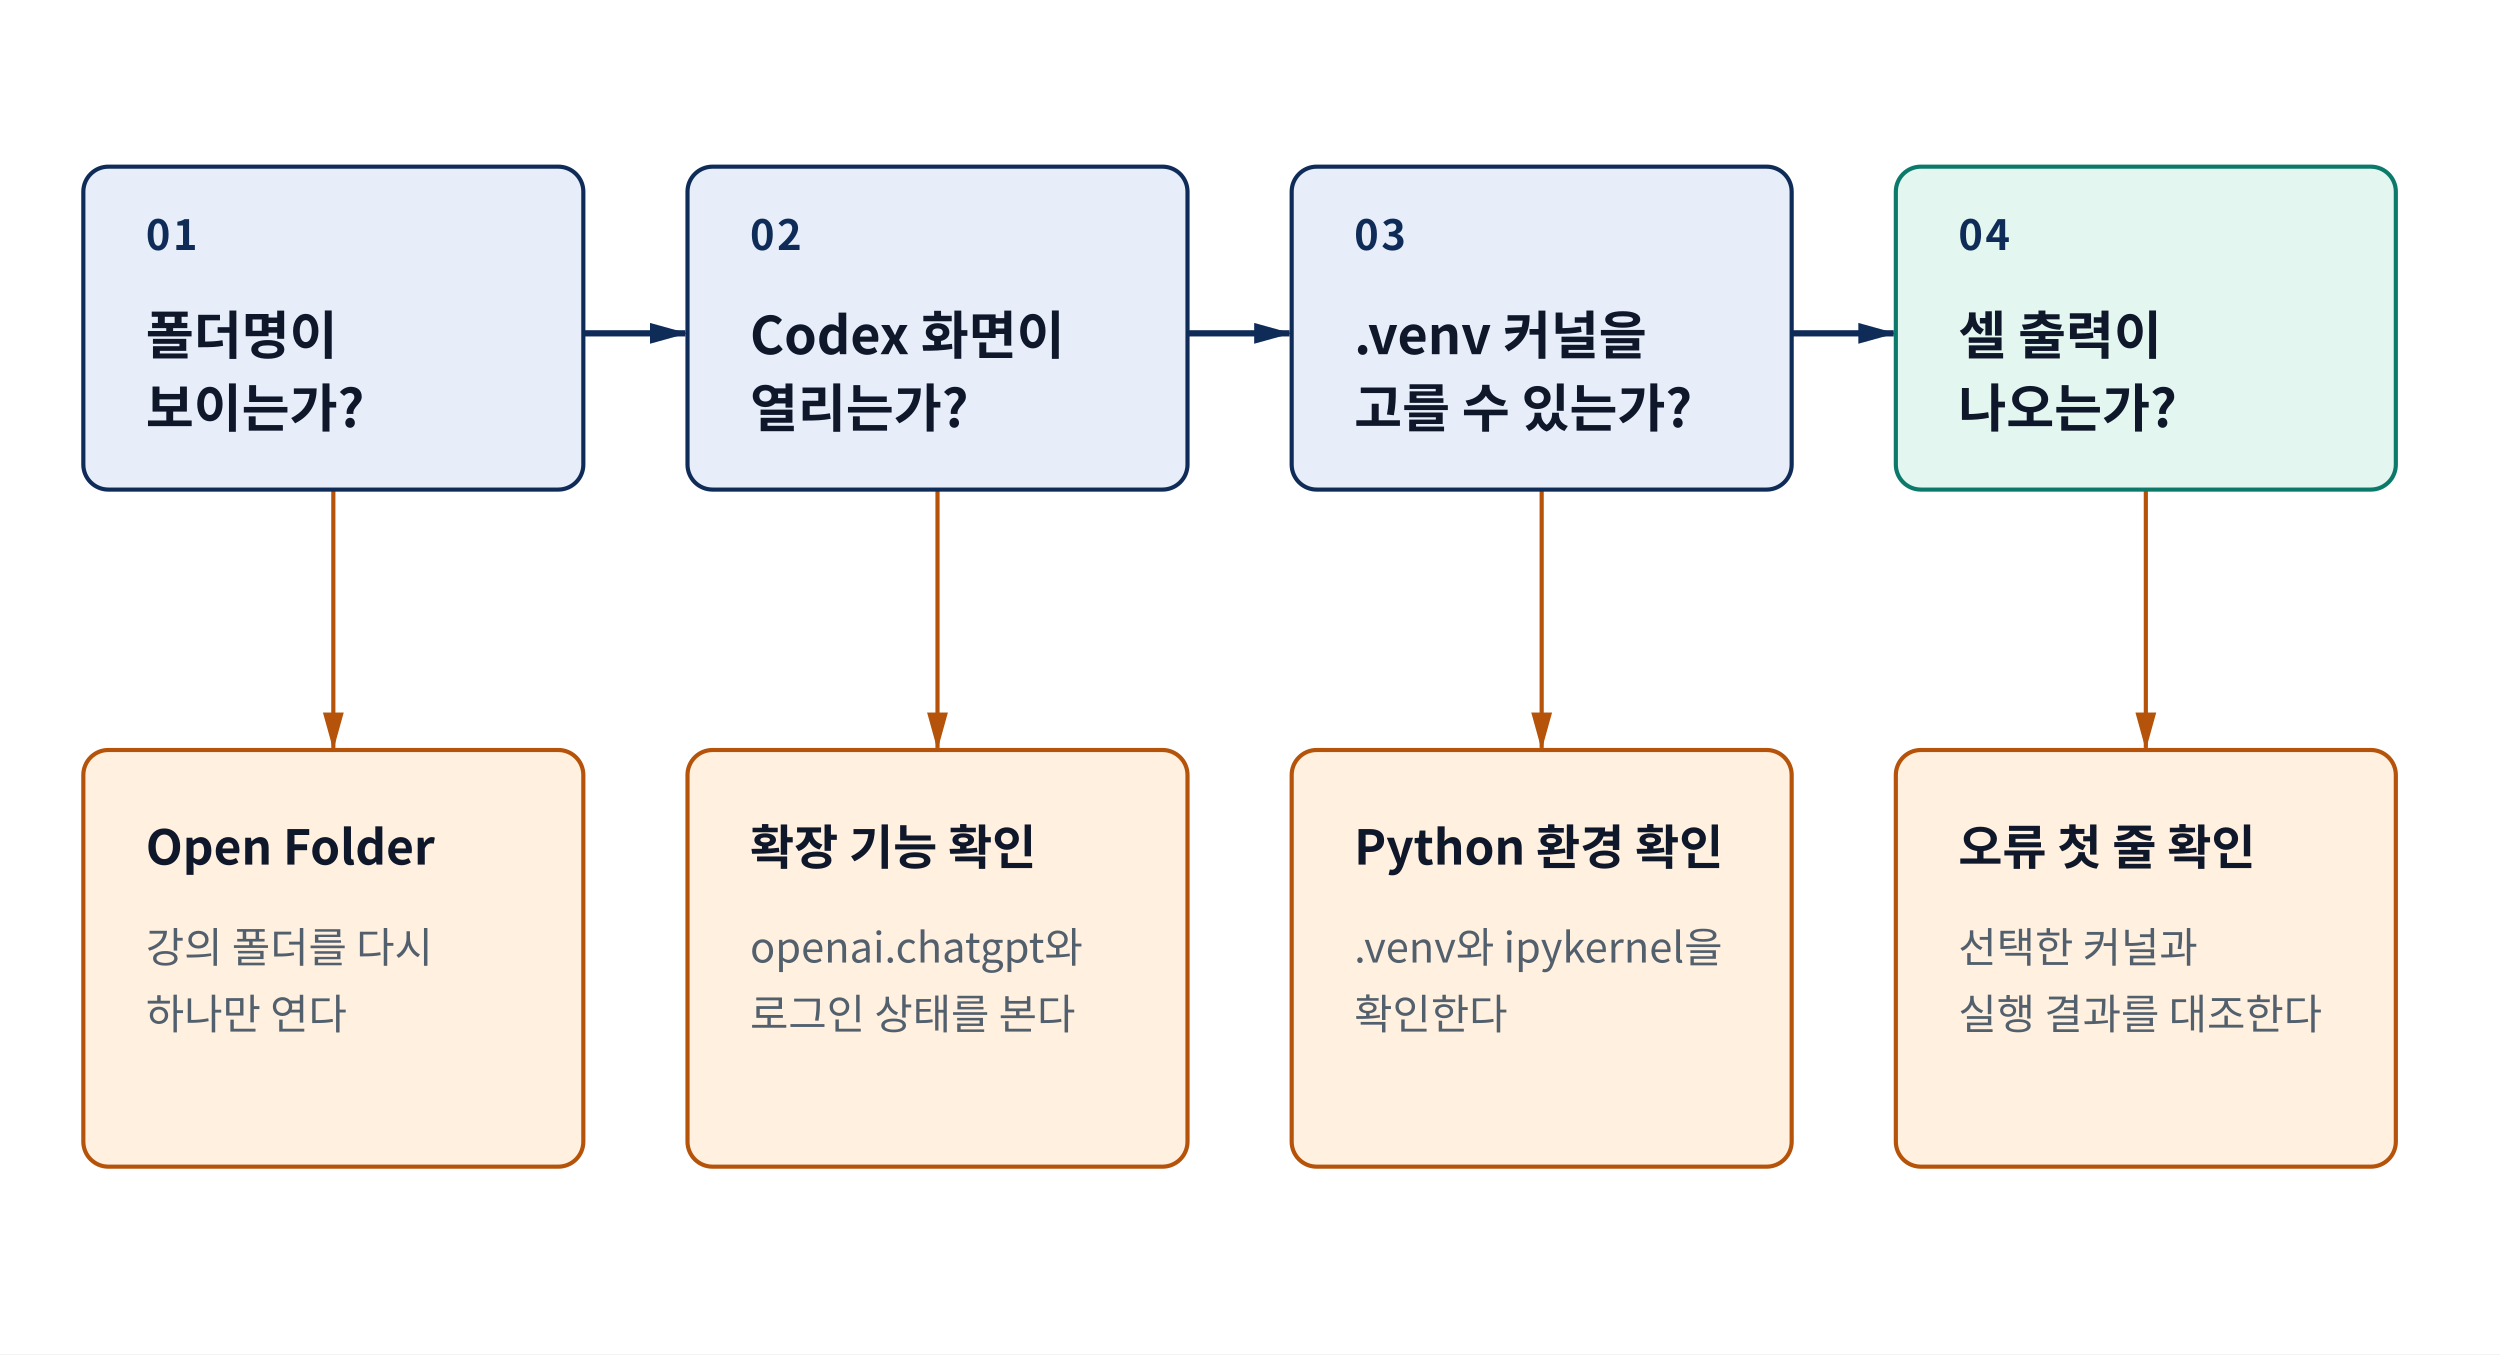
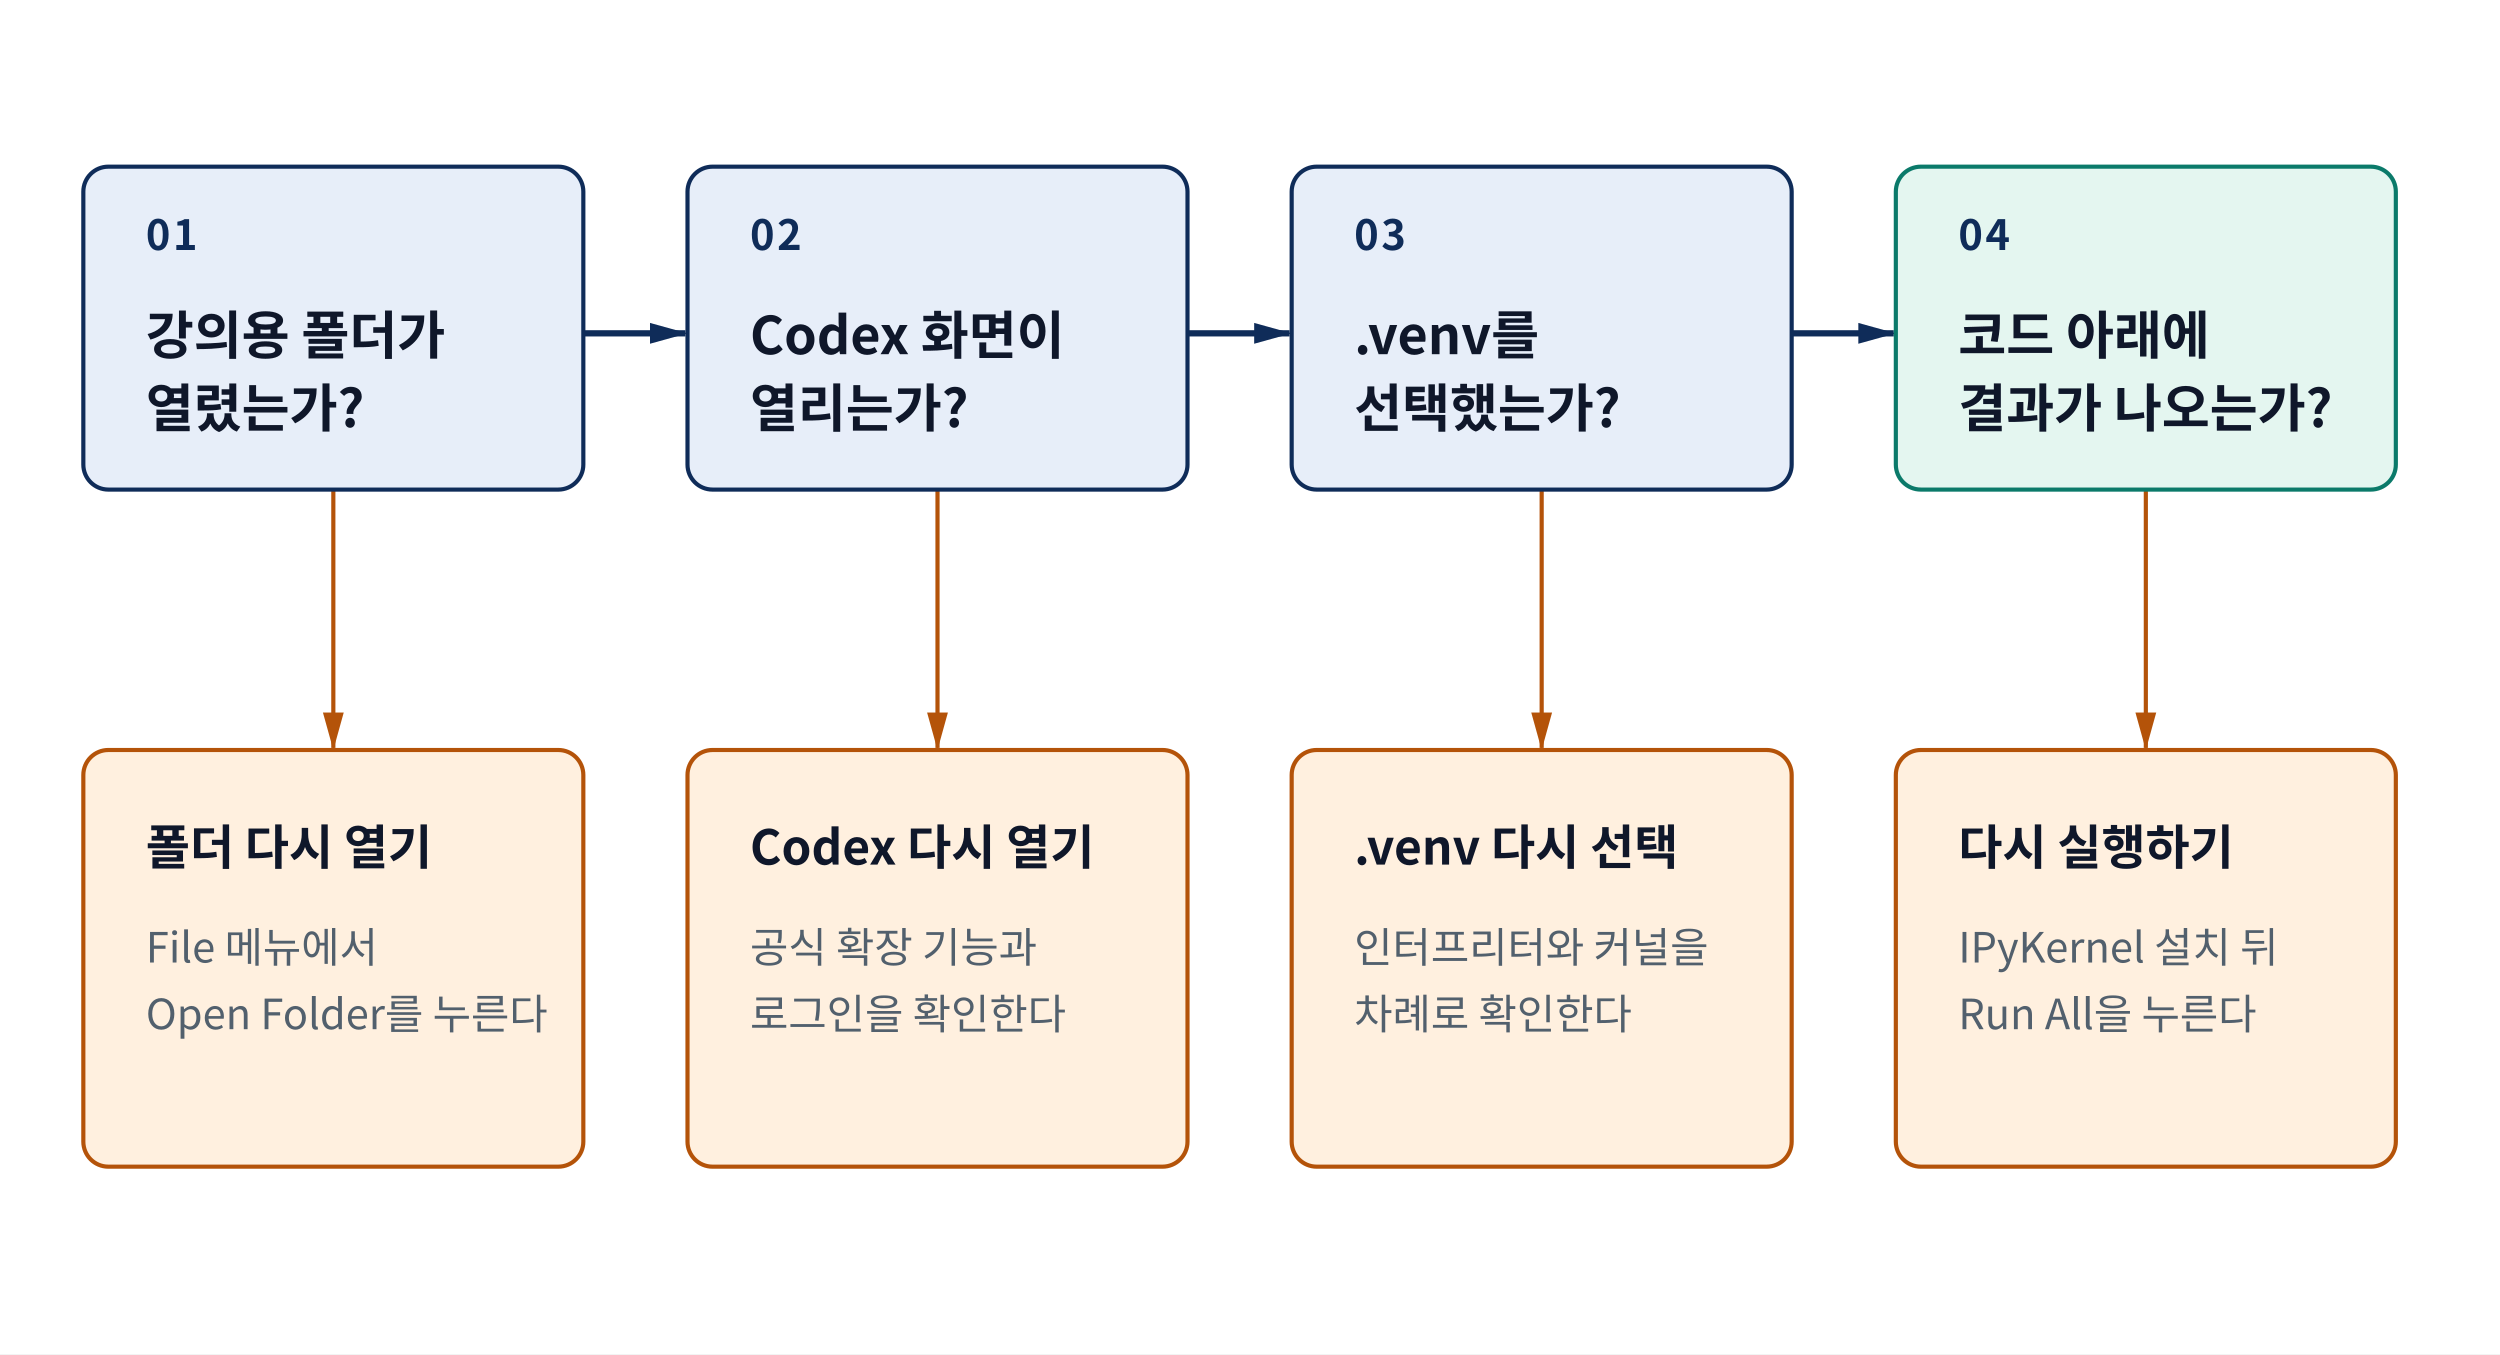
<svg xmlns="http://www.w3.org/2000/svg" viewBox="0 0 1200 650" role="img" aria-labelledby="title desc">
  <defs>
    <marker id="arrow" markerUnits="userSpaceOnUse" viewBox="0 0 18 10" refX="17" refY="5" markerWidth="18" markerHeight="10" orient="auto">
      <path d="M0 0L18 5L0 10Z" fill="#0F2C59" />
    </marker>
    <marker id="warn-arrow" markerUnits="userSpaceOnUse" viewBox="0 0 18 10" refX="17" refY="5" markerWidth="18" markerHeight="10" orient="auto">
      <path d="M0 0L18 5L0 10Z" fill="#B45309" />
    </marker>
    <style>
      text { font-family: "Noto Sans CJK KR","Noto Sans KR",sans-serif; }
      .step { font-size: 20px; font-weight: 700; letter-spacing: .06em; fill: #0F2C59; }
      .question { font-size: 25px; font-weight: 700; fill: #0F172A; }
      .fix { font-size: 23px; font-weight: 700; fill: #0F172A; }
      .hint { font-size: 20px; font-weight: 400; fill: #52606D; }
    </style>
  </defs>
  <rect width="1200" height="650" fill="#FFFFFF" />
  <path d="M280 160H329" fill="none" stroke="#0F2C59" stroke-width="3" marker-end="url(#arrow)" />
  <path d="M570 160H619" fill="none" stroke="#0F2C59" stroke-width="3" marker-end="url(#arrow)" />
  <path d="M860 160H909" fill="none" stroke="#0F2C59" stroke-width="3" marker-end="url(#arrow)" />
  <path d="M160 235V359" fill="none" stroke="#B45309" stroke-width="2" marker-end="url(#warn-arrow)" />
  <path d="M450 235V359" fill="none" stroke="#B45309" stroke-width="2" marker-end="url(#warn-arrow)" />
  <path d="M740 235V359" fill="none" stroke="#B45309" stroke-width="2" marker-end="url(#warn-arrow)" />
  <path d="M1030 235V359" fill="none" stroke="#B45309" stroke-width="2" marker-end="url(#warn-arrow)" />
  <g>
    <rect x="40" y="80" width="240" height="155" rx="12" fill="#E7EEF9" stroke="#0F2C59" stroke-width="2" />
    <text class="step" x="70" y="120">01</text>
-     <text class="question" x="70" y="170">폴더명이</text>
-     <text class="question" x="70" y="205">보이는가?</text>
+     <text class="question" x="70" y="170">강의용 폴더가</text>
+     <text class="question" x="70" y="205">열렸는가?</text>
  </g>
  <g>
    <rect x="330" y="80" width="240" height="155" rx="12" fill="#E7EEF9" stroke="#0F2C59" stroke-width="2" />
    <text class="step" x="360" y="120">02</text>
    <text class="question" x="360" y="170">Codex 화면이</text>
    <text class="question" x="360" y="205">열리는가?</text>
  </g>
  <g>
    <rect x="620" y="80" width="240" height="155" rx="12" fill="#E7EEF9" stroke="#0F2C59" stroke-width="2" />
    <text class="step" x="650" y="120">03</text>
-     <text class="question" x="650" y="170">.venv 커널을</text>
-     <text class="question" x="650" y="205">고를 수 있는가?</text>
+     <text class="question" x="650" y="170">.venv를</text>
+     <text class="question" x="650" y="205">선택했는가?</text>
  </g>
  <g>
    <rect x="910" y="80" width="240" height="155" rx="12" fill="#E4F6F0" stroke="#0B7A6A" stroke-width="2" />
    <text class="step" x="940" y="120" fill="#0B7A6A">04</text>
-     <text class="question" x="940" y="170">셀 출력이</text>
-     <text class="question" x="940" y="205">나오는가?</text>
+     <text class="question" x="940" y="170">코드 아래에</text>
+     <text class="question" x="940" y="205">결과가 나오는가?</text>
  </g>
  <g>
    <rect x="40" y="360" width="240" height="200" rx="12" fill="#FFF0DF" stroke="#B45309" stroke-width="2" />
-     <text class="fix" x="70" y="415">Open Folder</text>
-     <text class="hint" x="70" y="462">강의 폴더를 다시</text>
-     <text class="hint" x="70" y="494">하나만 연다</text>
+     <text class="fix" x="70" y="415">폴더 다시 열기</text>
+     <text class="hint" x="70" y="462">File 메뉴에서</text>
+     <text class="hint" x="70" y="494">Open Folder를 누른다</text>
  </g>
  <g>
    <rect x="330" y="360" width="240" height="200" rx="12" fill="#FFF0DF" stroke="#B45309" stroke-width="2" />
-     <text class="fix" x="360" y="415">확장 기능 확인</text>
-     <text class="hint" x="360" y="462">openai.chatgpt와</text>
-     <text class="hint" x="360" y="494">로그인 상태를 본다</text>
+     <text class="fix" x="360" y="415">Codex 다시 열기</text>
+     <text class="hint" x="360" y="462">공식 확장 기능과</text>
+     <text class="hint" x="360" y="494">로그인을 확인한다</text>
  </g>
  <g>
    <rect x="620" y="360" width="240" height="200" rx="12" fill="#FFF0DF" stroke="#B45309" stroke-width="2" />
-     <text class="fix" x="650" y="415">Python 환경 확인</text>
-     <text class="hint" x="650" y="462">.venv와 ipykernel을</text>
-     <text class="hint" x="650" y="494">확인한다</text>
+     <text class="fix" x="650" y="415">.venv 다시 선택</text>
+     <text class="hint" x="650" y="462">인터프리터와 커널을</text>
+     <text class="hint" x="650" y="494">차례로 확인한다</text>
  </g>
  <g>
    <rect x="910" y="360" width="240" height="200" rx="12" fill="#FFF0DF" stroke="#B45309" stroke-width="2" />
-     <text class="fix" x="940" y="415">오류 첫 줄 확인</text>
-     <text class="hint" x="940" y="462">선택한 커널과</text>
-     <text class="hint" x="940" y="494">실행 결과를 대조한다</text>
+     <text class="fix" x="940" y="415">다시 실행하기</text>
+     <text class="hint" x="940" y="462">IPyKernel 설치 뒤</text>
+     <text class="hint" x="940" y="494">Run All을 누른다</text>
  </g>
</svg>
